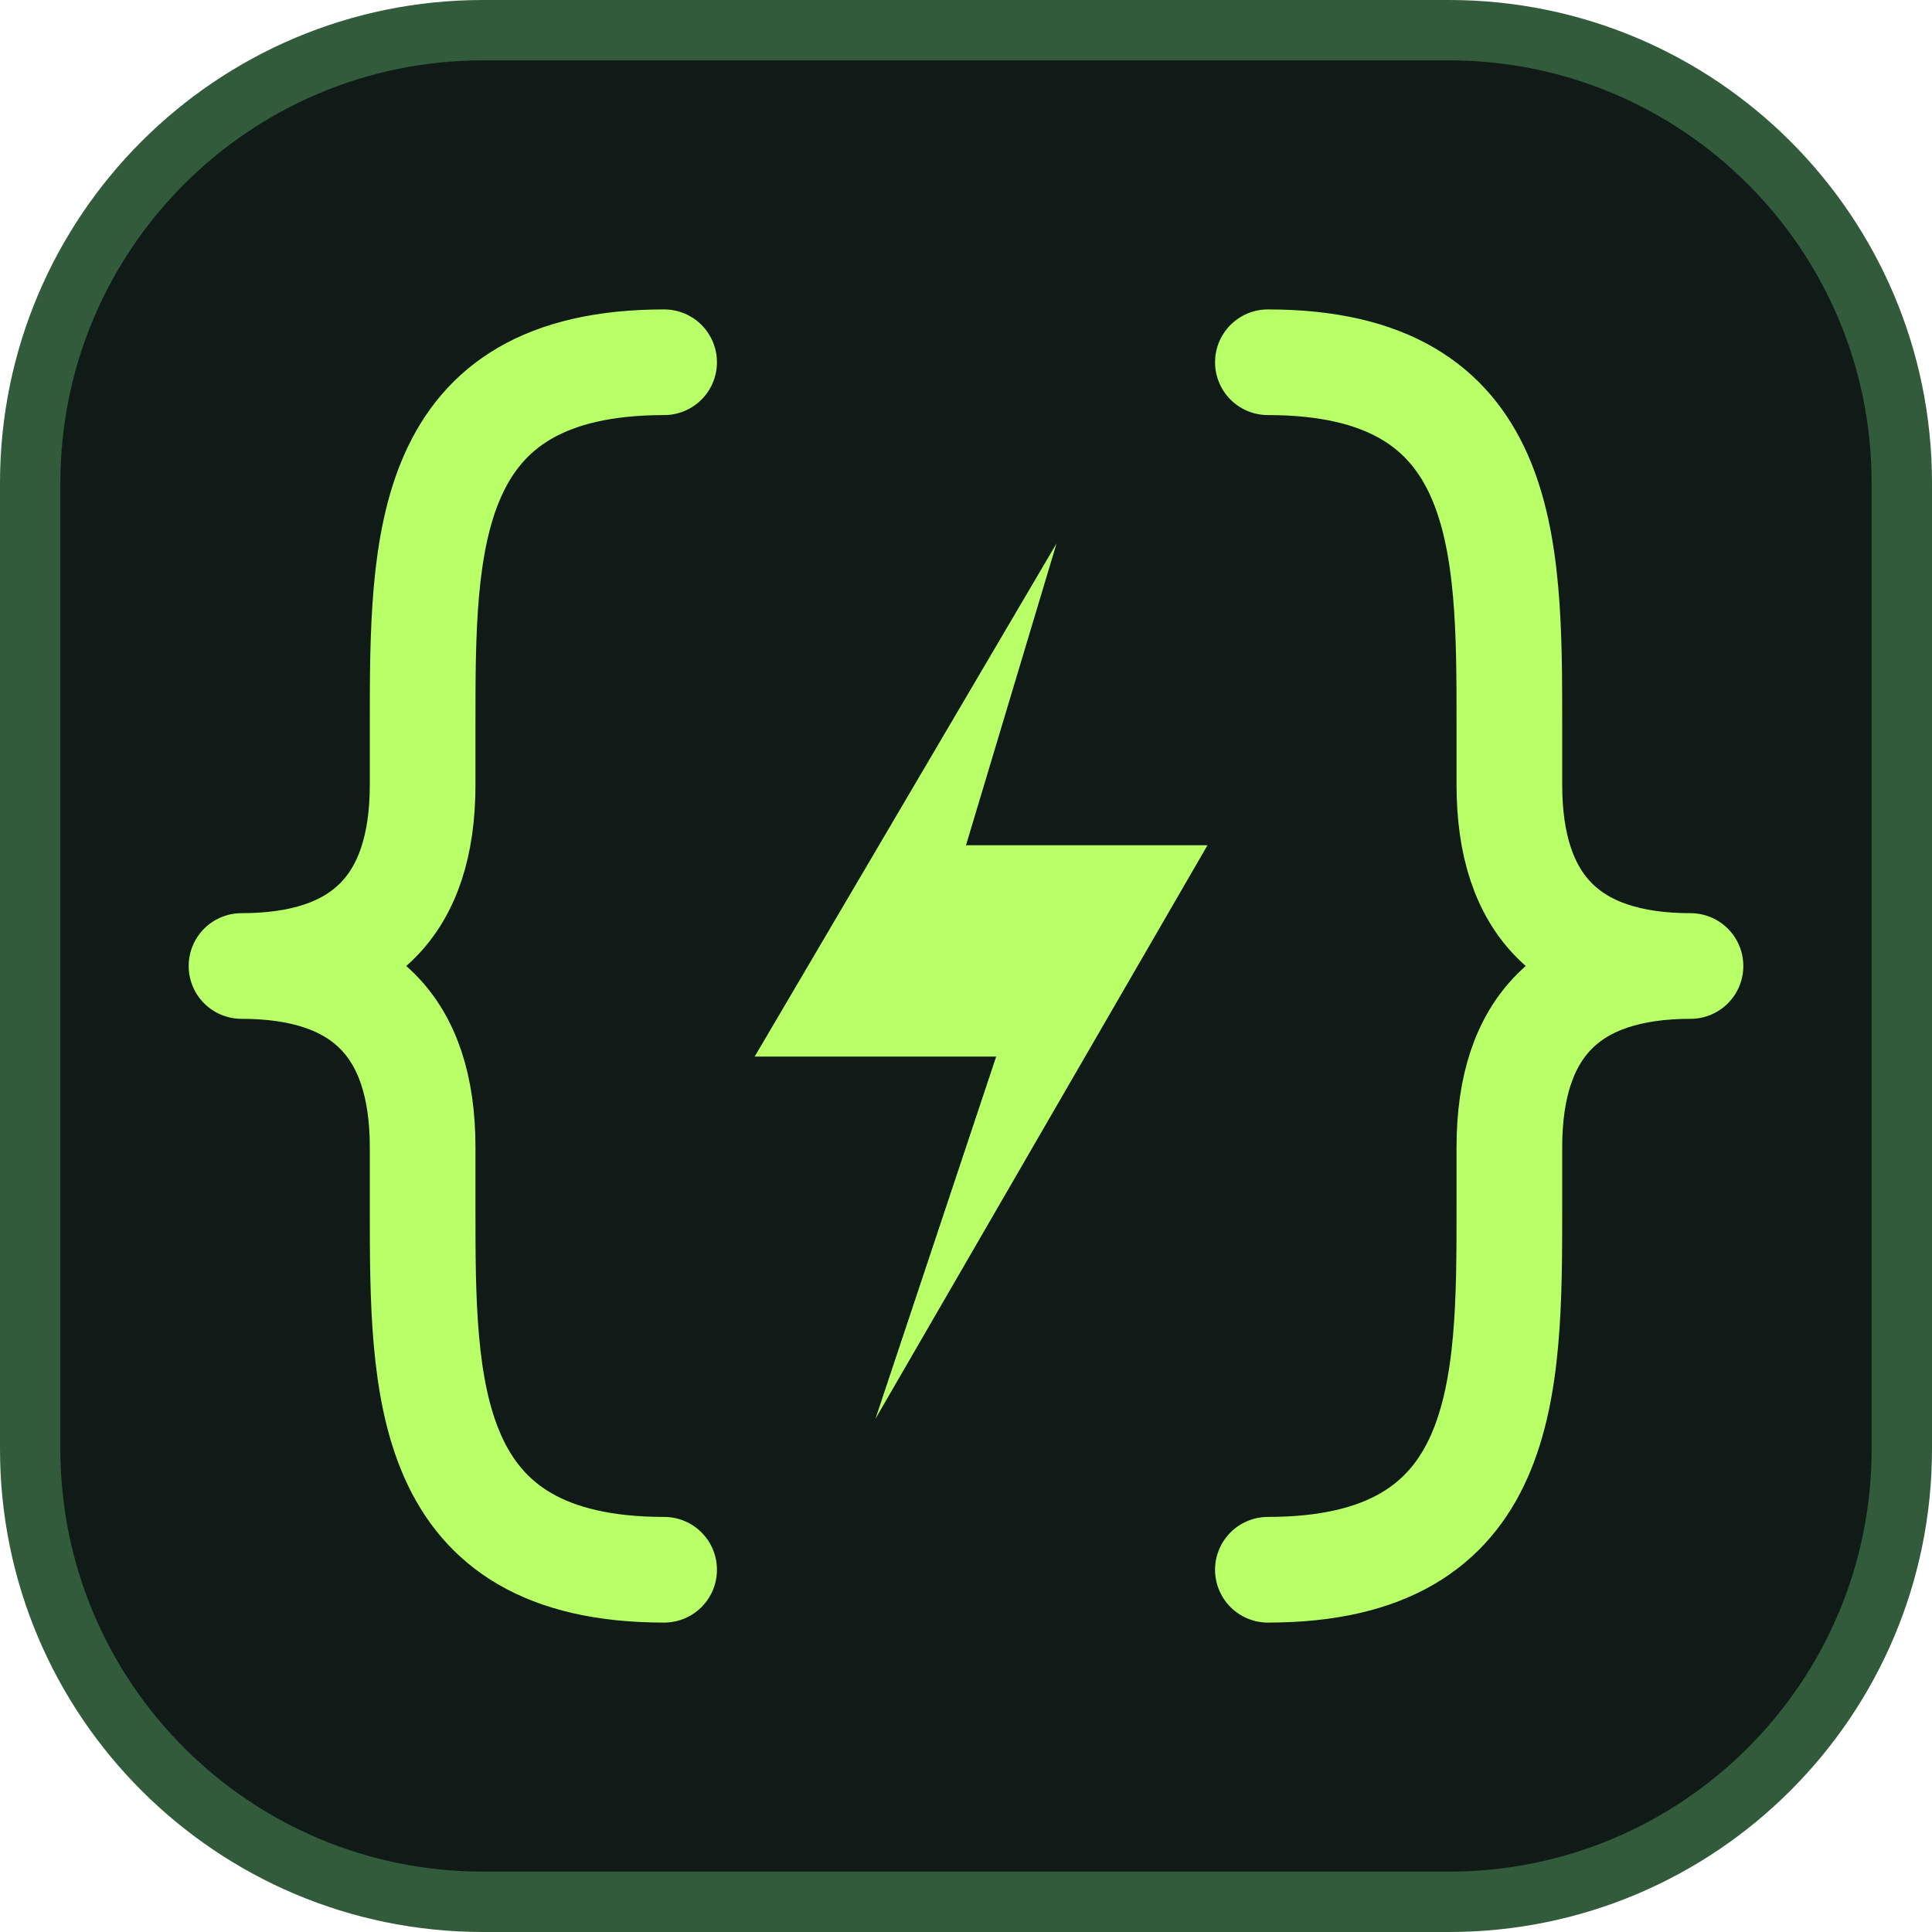
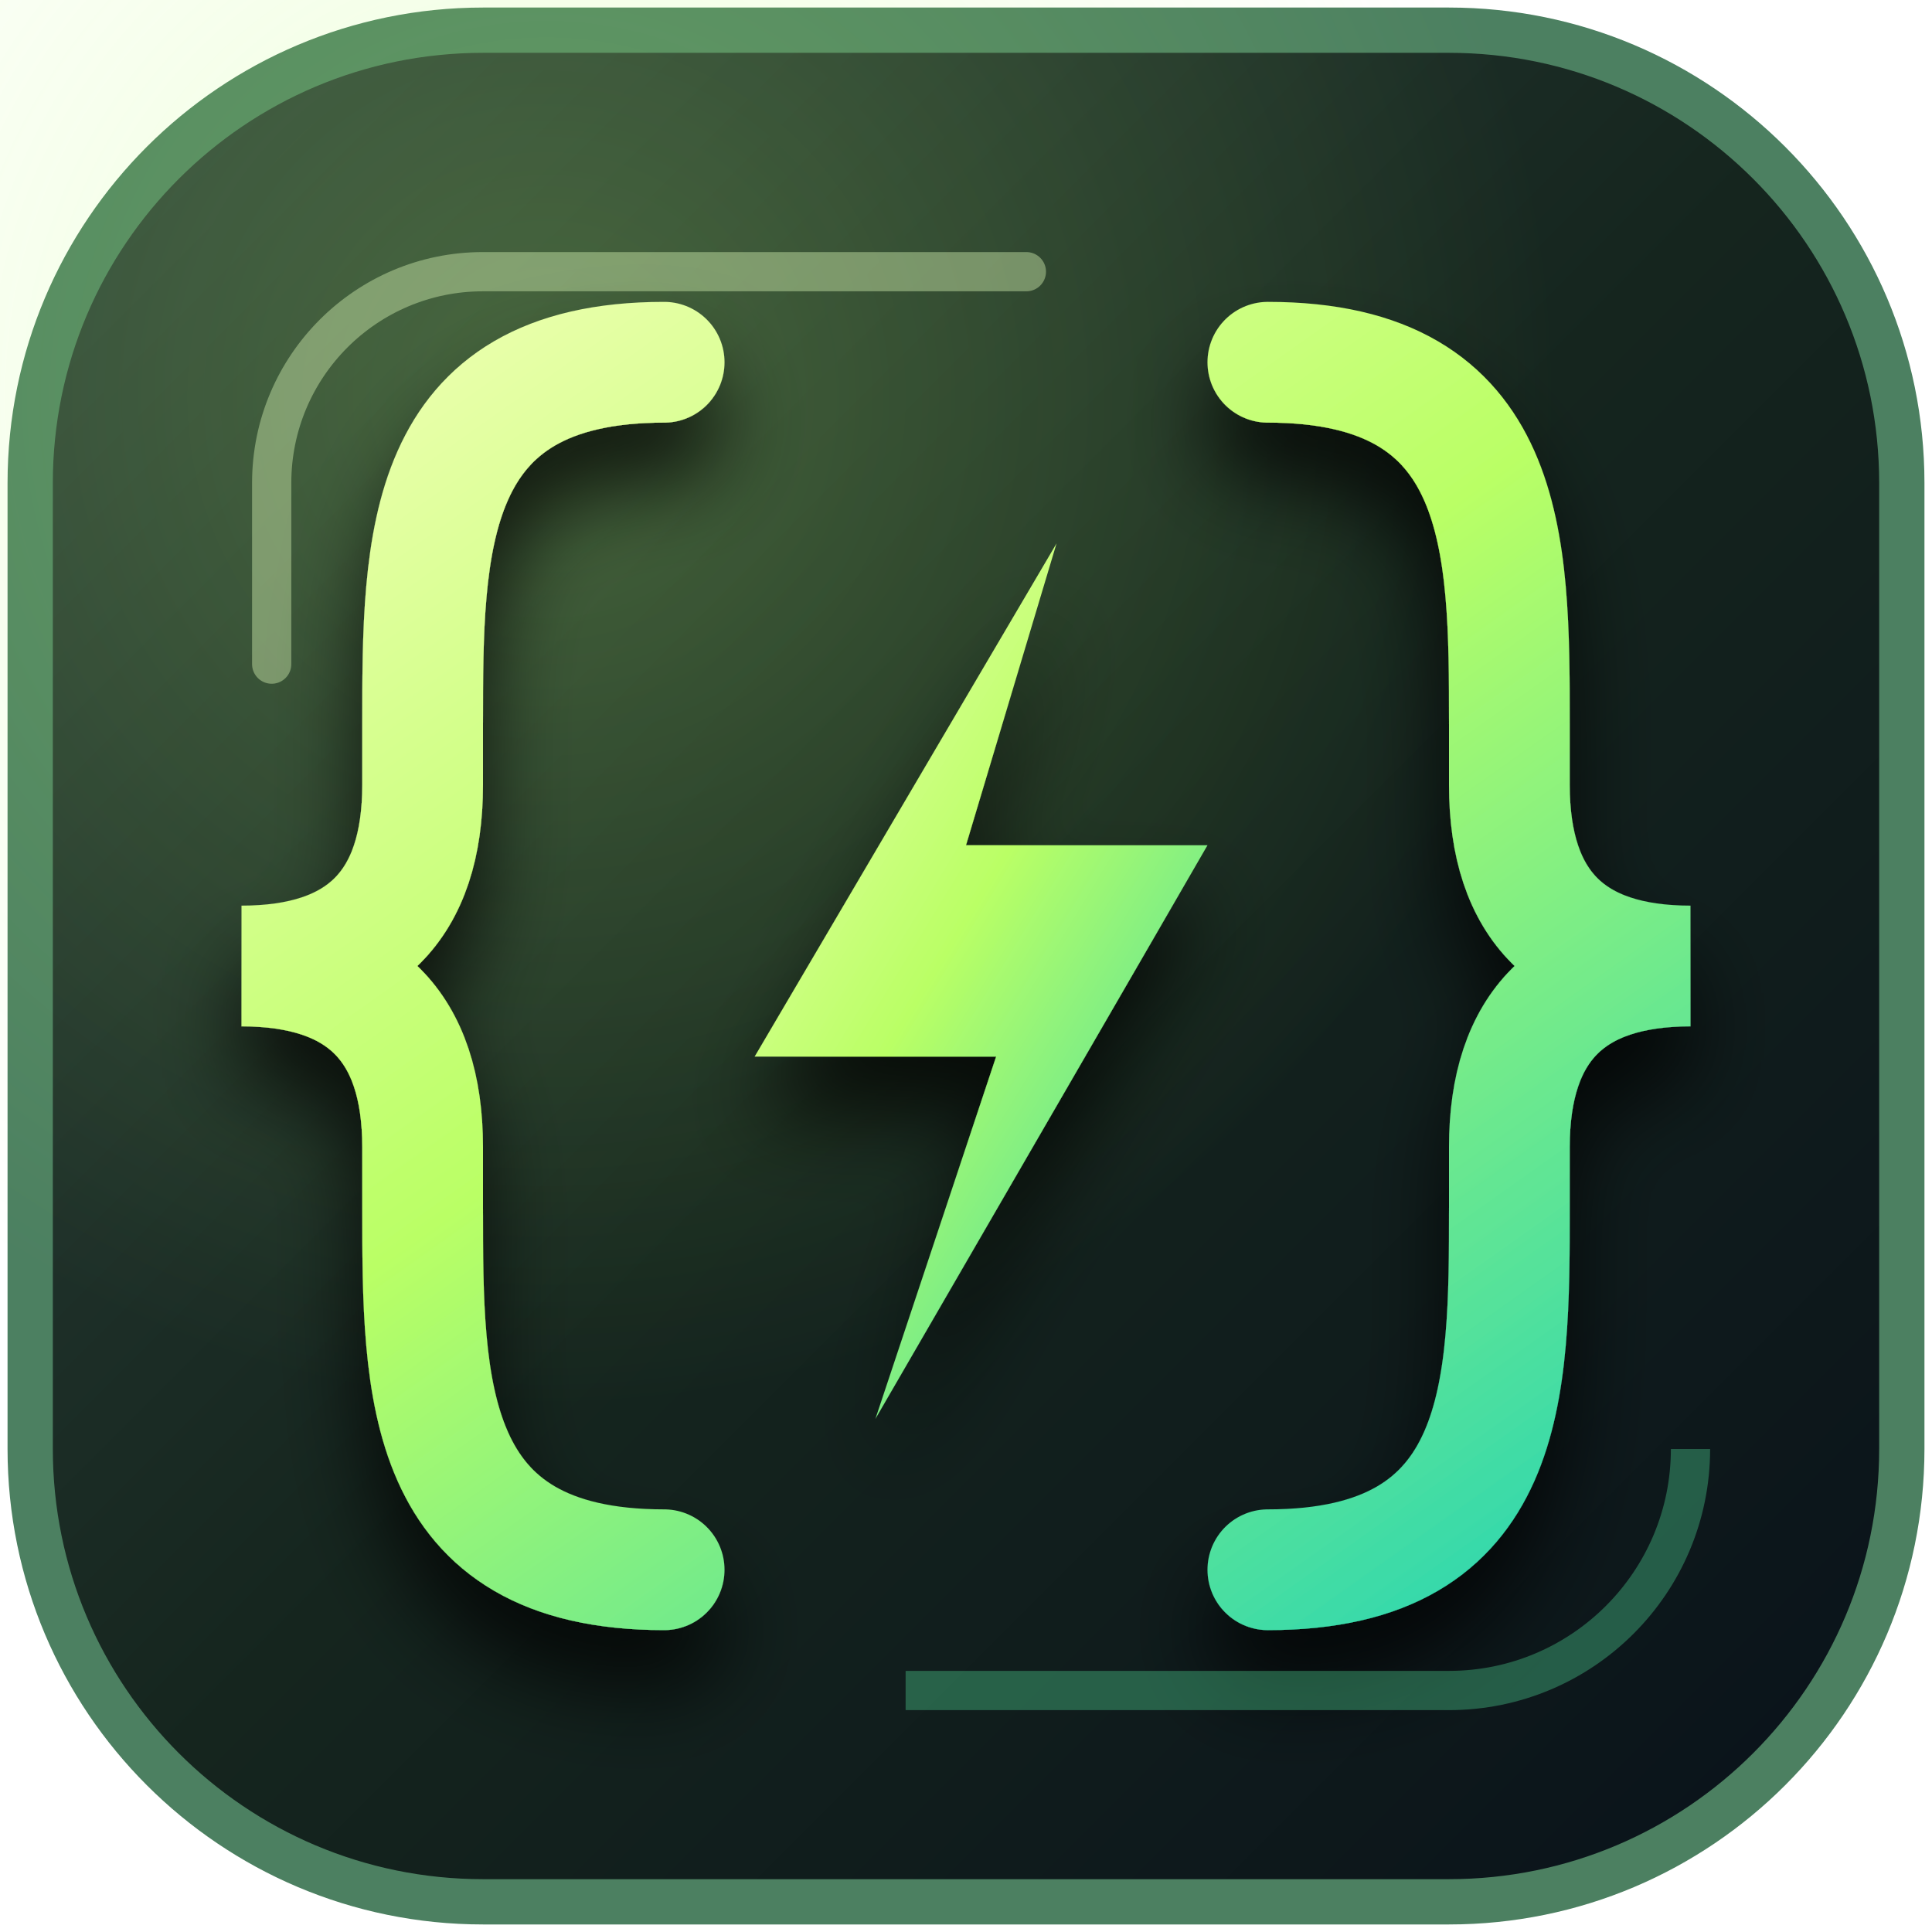
- <svg xmlns="http://www.w3.org/2000/svg" viewBox="0 0 64 64">
-   <rect x="1" y="1" width="62" height="62" rx="15" fill="#101b17" stroke="#315b3b" stroke-width="2" />
-   <g fill="none" stroke="#b8ff68" stroke-width="3.5" stroke-linecap="round" stroke-linejoin="round">
+ <svg xmlns="http://www.w3.org/2000/svg" viewBox="0 0 64 64" role="img">
+   <defs>
+     <linearGradient id="bg" x2="1" y2="1">
+       <stop stop-color="#30453e" />
+       <stop offset=".5" stop-color="#15251e" />
+       <stop offset="1" stop-color="#09111a" />
+     </linearGradient>
+     <linearGradient id="lime" x2=".85" y2="1">
+       <stop stop-color="#f0ffb5" />
+       <stop offset=".48" stop-color="#baff65" />
+       <stop offset="1" stop-color="#36d9ab" />
+     </linearGradient>
+     <radialGradient id="glow">
+       <stop stop-color="#b8ff68" stop-opacity=".24" />
+       <stop offset="1" stop-color="#b8ff68" stop-opacity="0" />
+     </radialGradient>
+     <filter id="shadow" x="-30%" y="-30%" width="160%" height="160%">
+       <feDropShadow dx="0" dy="2" stdDeviation="1.4" flood-color="#000" flood-opacity=".75" />
+     </filter>
+   </defs>
+   <rect x="1" y="1" width="62" height="62" rx="15" fill="url(#bg)" stroke="#4c8061" stroke-width="1.5" />
+   <circle cx="18" cy="13" r="34" fill="url(#glow)" />
+   <path d="M9 22v-6a7 7 0 0 1 7-7h18" fill="none" stroke="#e2ffbb" stroke-opacity=".4" stroke-width="1.3" stroke-linecap="round" />
+   <g fill="none" stroke="url(#lime)" stroke-width="4" stroke-linecap="round" filter="url(#shadow)">
    <path d="M22 12c-8 0-8 6-8 12v2c0 4-2 6-6 6 4 0 6 2 6 6v2c0 6 0 12 8 12M42 12c8 0 8 6 8 12v2c0 4 2 6 6 6-4 0-6 2-6 6v2c0 6 0 12-8 12" />
  </g>
-   <path d="m35 18-10 17h8l-4 12 11-19h-8z" fill="#b8ff68" />
+   <path d="m35 18-10 17h8l-4 12 11-19h-8z" fill="url(#lime)" filter="url(#shadow)" />
+   <path d="M30 56h18a8 8 0 0 0 8-8" fill="none" stroke="#55de9c" stroke-opacity=".35" stroke-width="1.3" />
</svg>
